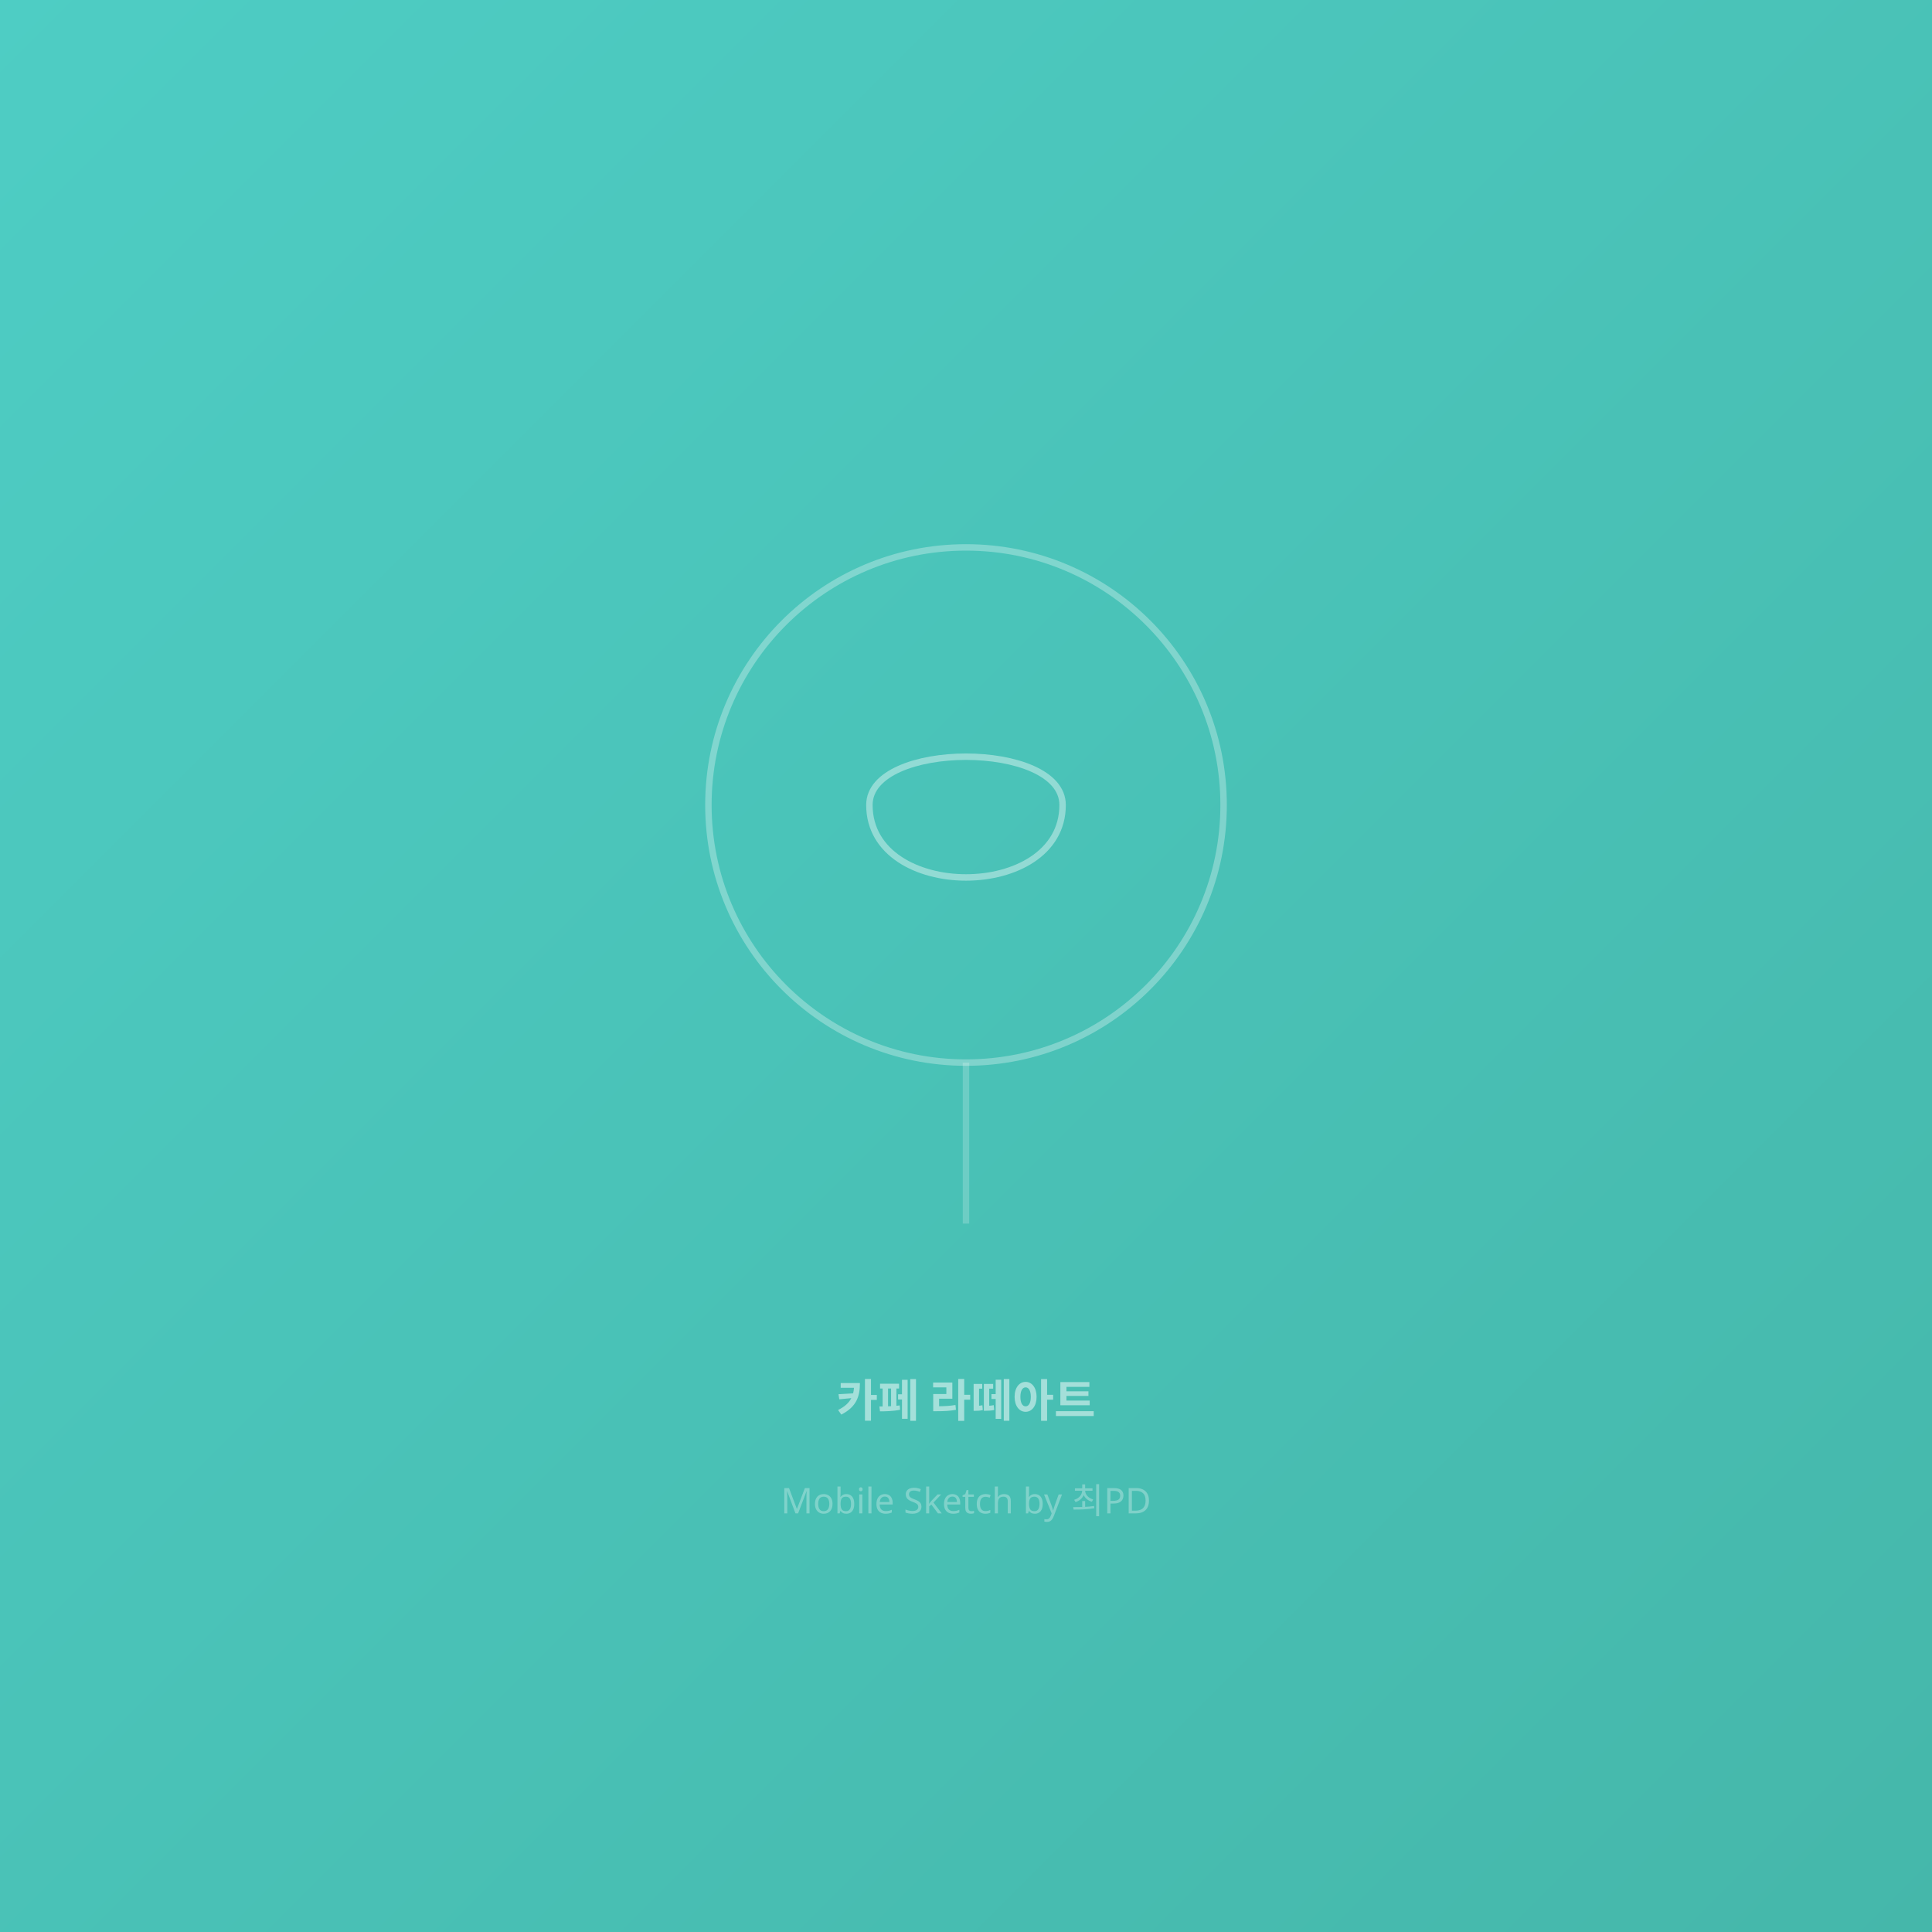
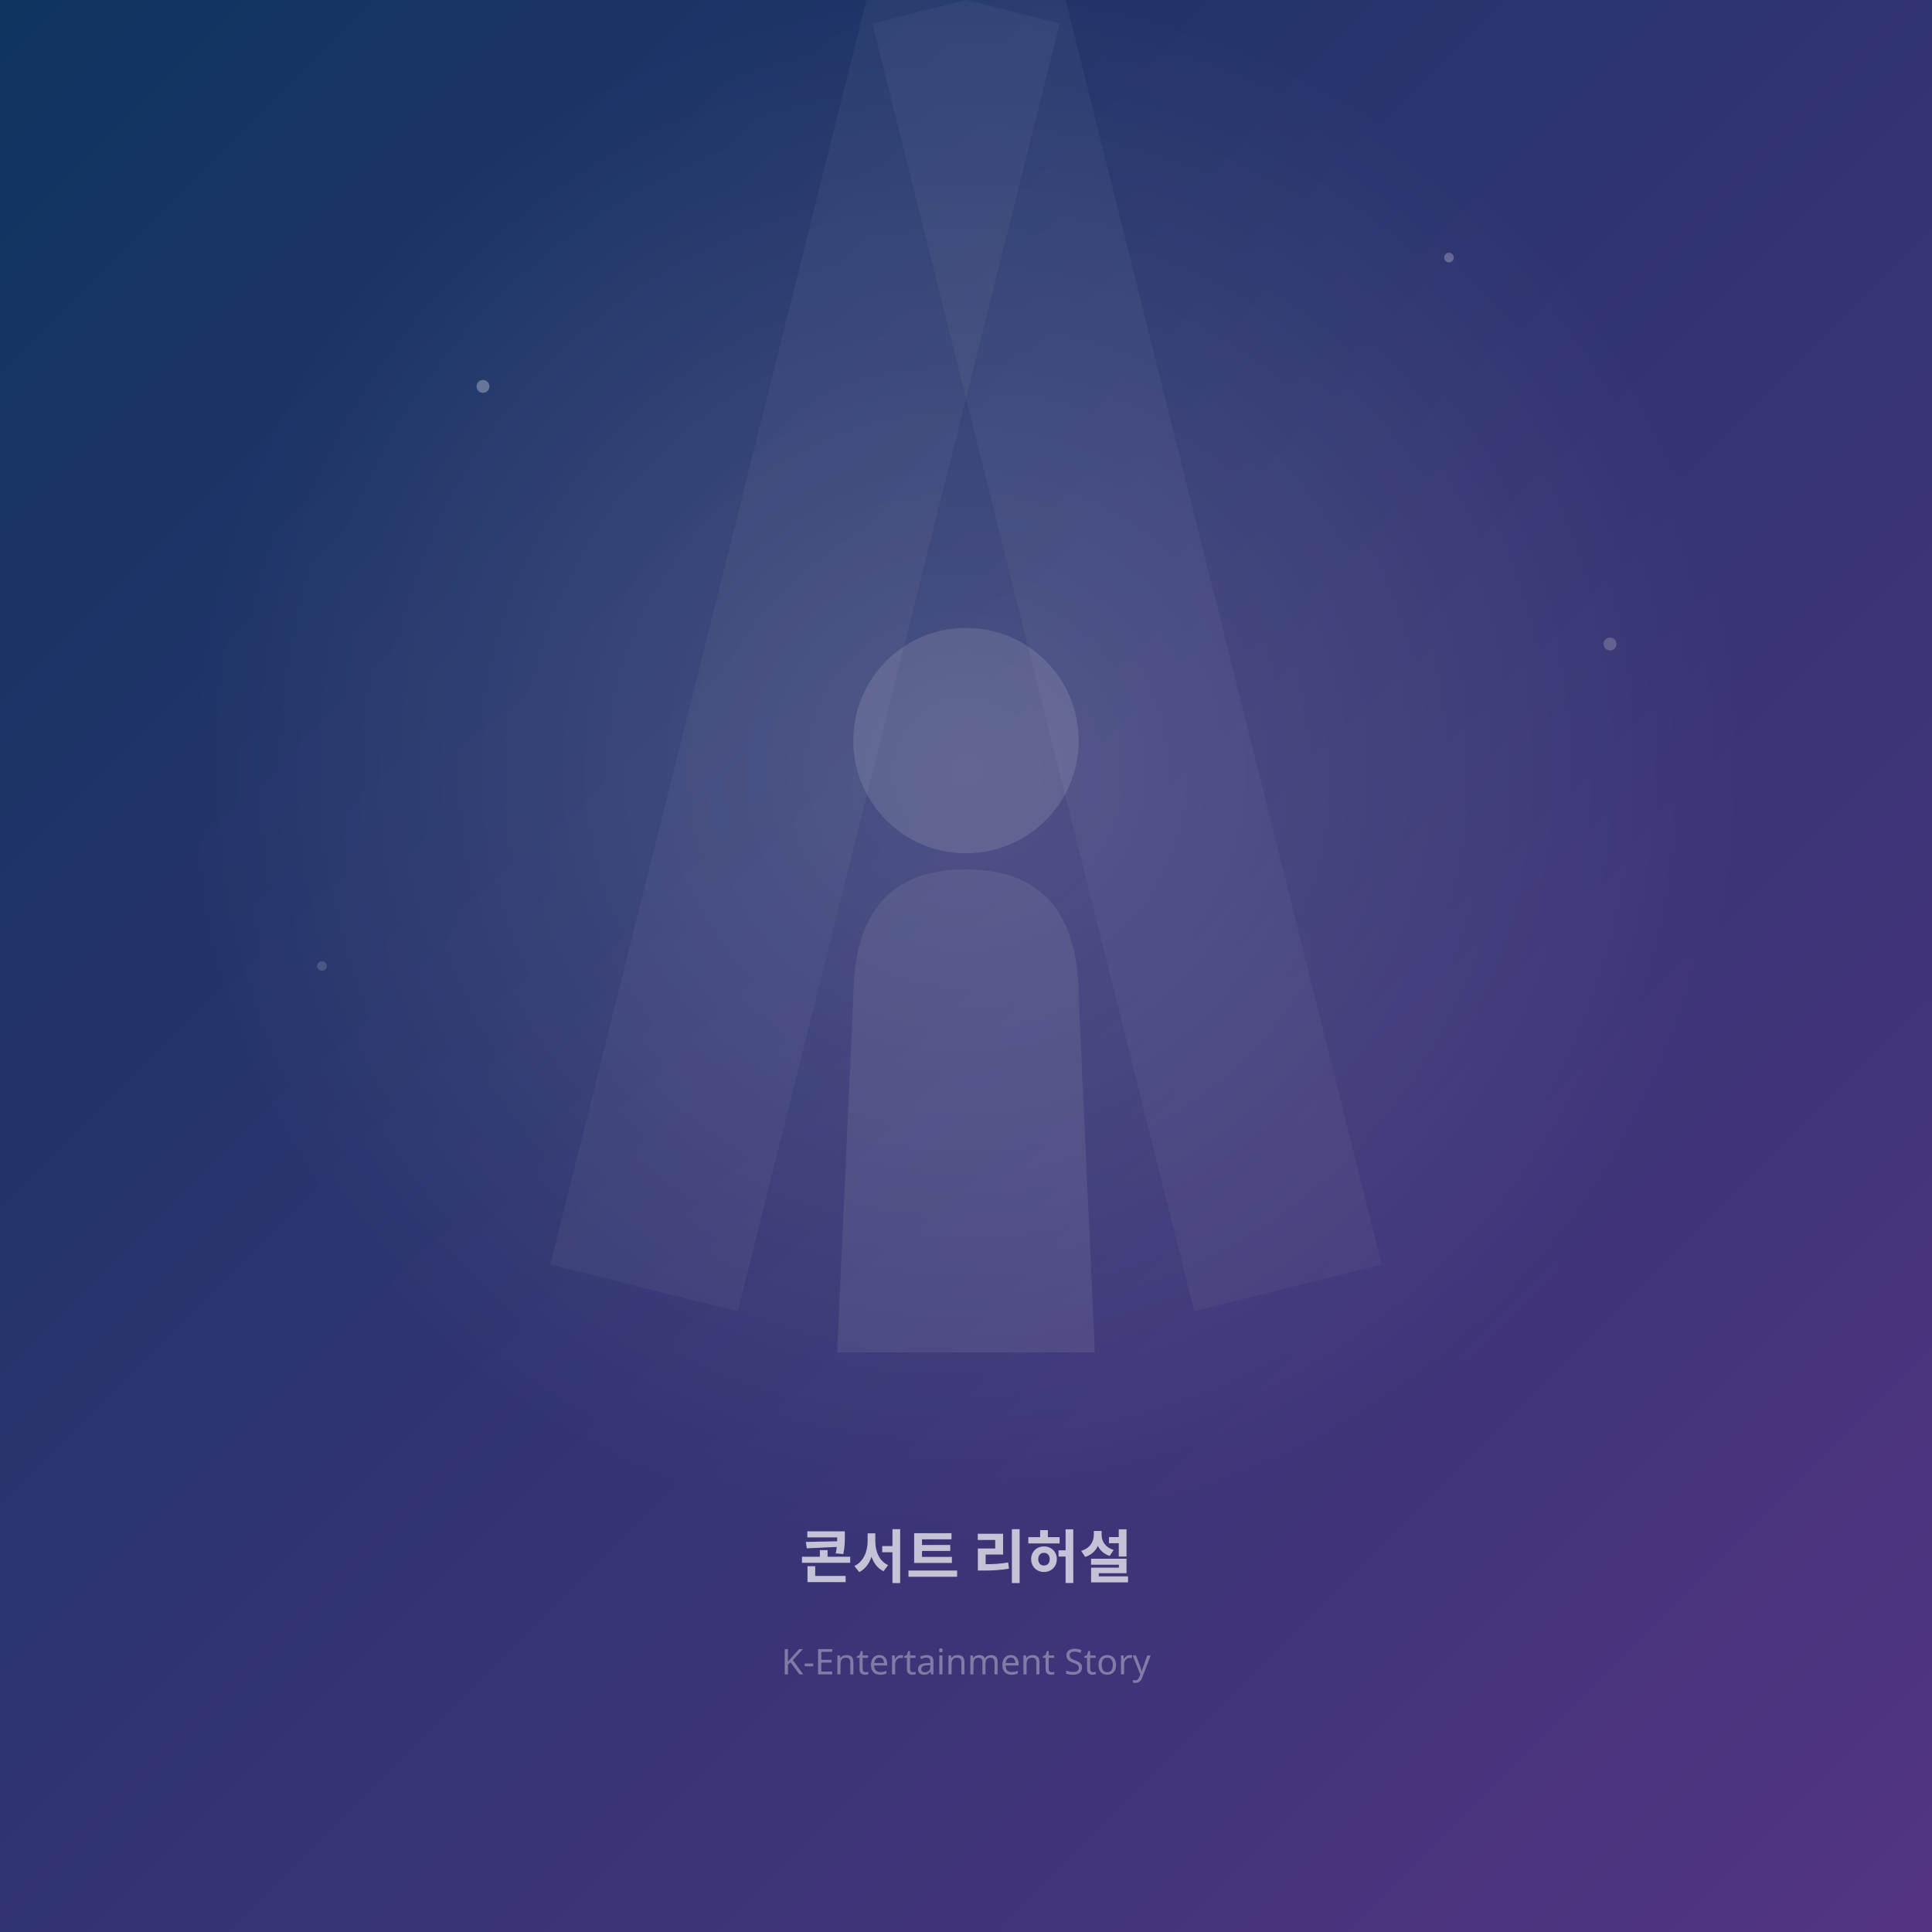
<svg xmlns="http://www.w3.org/2000/svg" width="600" height="600" viewBox="0 0 600 600">
  <defs>
    <linearGradient id="bg1" x1="0%" y1="0%" x2="100%" y2="100%">
-       <stop offset="0%" style="stop-color:#4ECDC4" />
-       <stop offset="100%" style="stop-color:#45B7AA" />
+       <stop offset="0%" style="stop-color:#0f3460" />
+       <stop offset="100%" style="stop-color:#533483" />
    </linearGradient>
+     <radialGradient id="spot1" cx="50%" cy="40%" r="40%">
+       <stop offset="0%" style="stop-color:rgba(255,255,255,0.15)" />
+       <stop offset="100%" style="stop-color:rgba(255,255,255,0)" />
+     </radialGradient>
  </defs>
  <rect width="600" height="600" fill="url(#bg1)" />
-   <circle cx="300" cy="250" r="80" fill="none" stroke="rgba(255,255,255,0.3)" stroke-width="2" />
-   <path d="M270 250 C270 230, 330 230, 330 250 C330 280, 270 280, 270 250" fill="none" stroke="rgba(255,255,255,0.4)" stroke-width="2" />
-   <line x1="300" y1="330" x2="300" y2="380" stroke="rgba(255,255,255,0.2)" stroke-width="2" />
-   <text x="300" y="440" text-anchor="middle" fill="rgba(255,255,255,0.5)" font-family="system-ui" font-size="14" font-weight="600">카페 라떼아트</text>
-   <text x="300" y="470" text-anchor="middle" fill="rgba(255,255,255,0.3)" font-family="system-ui" font-size="11">Mobile Sketch by 최PD</text>
+   <rect width="600" height="600" fill="url(#spot1)" />
+   <line x1="300" y1="0" x2="200" y2="400" stroke="rgba(255,255,255,0.04)" stroke-width="60" />
+   <line x1="300" y1="0" x2="400" y2="400" stroke="rgba(255,255,255,0.04)" stroke-width="60" />
+   <circle cx="300" cy="230" r="35" fill="rgba(255,255,255,0.12)" />
+   <path d="M265 310 Q265 270, 300 270 Q335 270, 335 310 L340 420 L260 420 Z" fill="rgba(255,255,255,0.08)" />
+   <circle cx="150" cy="120" r="2" fill="rgba(255,255,255,0.3)" />
+   <circle cx="450" cy="80" r="1.5" fill="rgba(255,255,255,0.25)" />
+   <circle cx="500" cy="200" r="2" fill="rgba(255,255,255,0.2)" />
+   <circle cx="100" cy="300" r="1.5" fill="rgba(255,255,255,0.15)" />
+   <text x="300" y="490" text-anchor="middle" fill="rgba(255,255,255,0.7)" font-family="system-ui" font-size="18" font-weight="700">콘서트 리허설</text>
+   <text x="300" y="520" text-anchor="middle" fill="rgba(255,255,255,0.35)" font-family="system-ui" font-size="11">K-Entertainment Story</text>
</svg>
